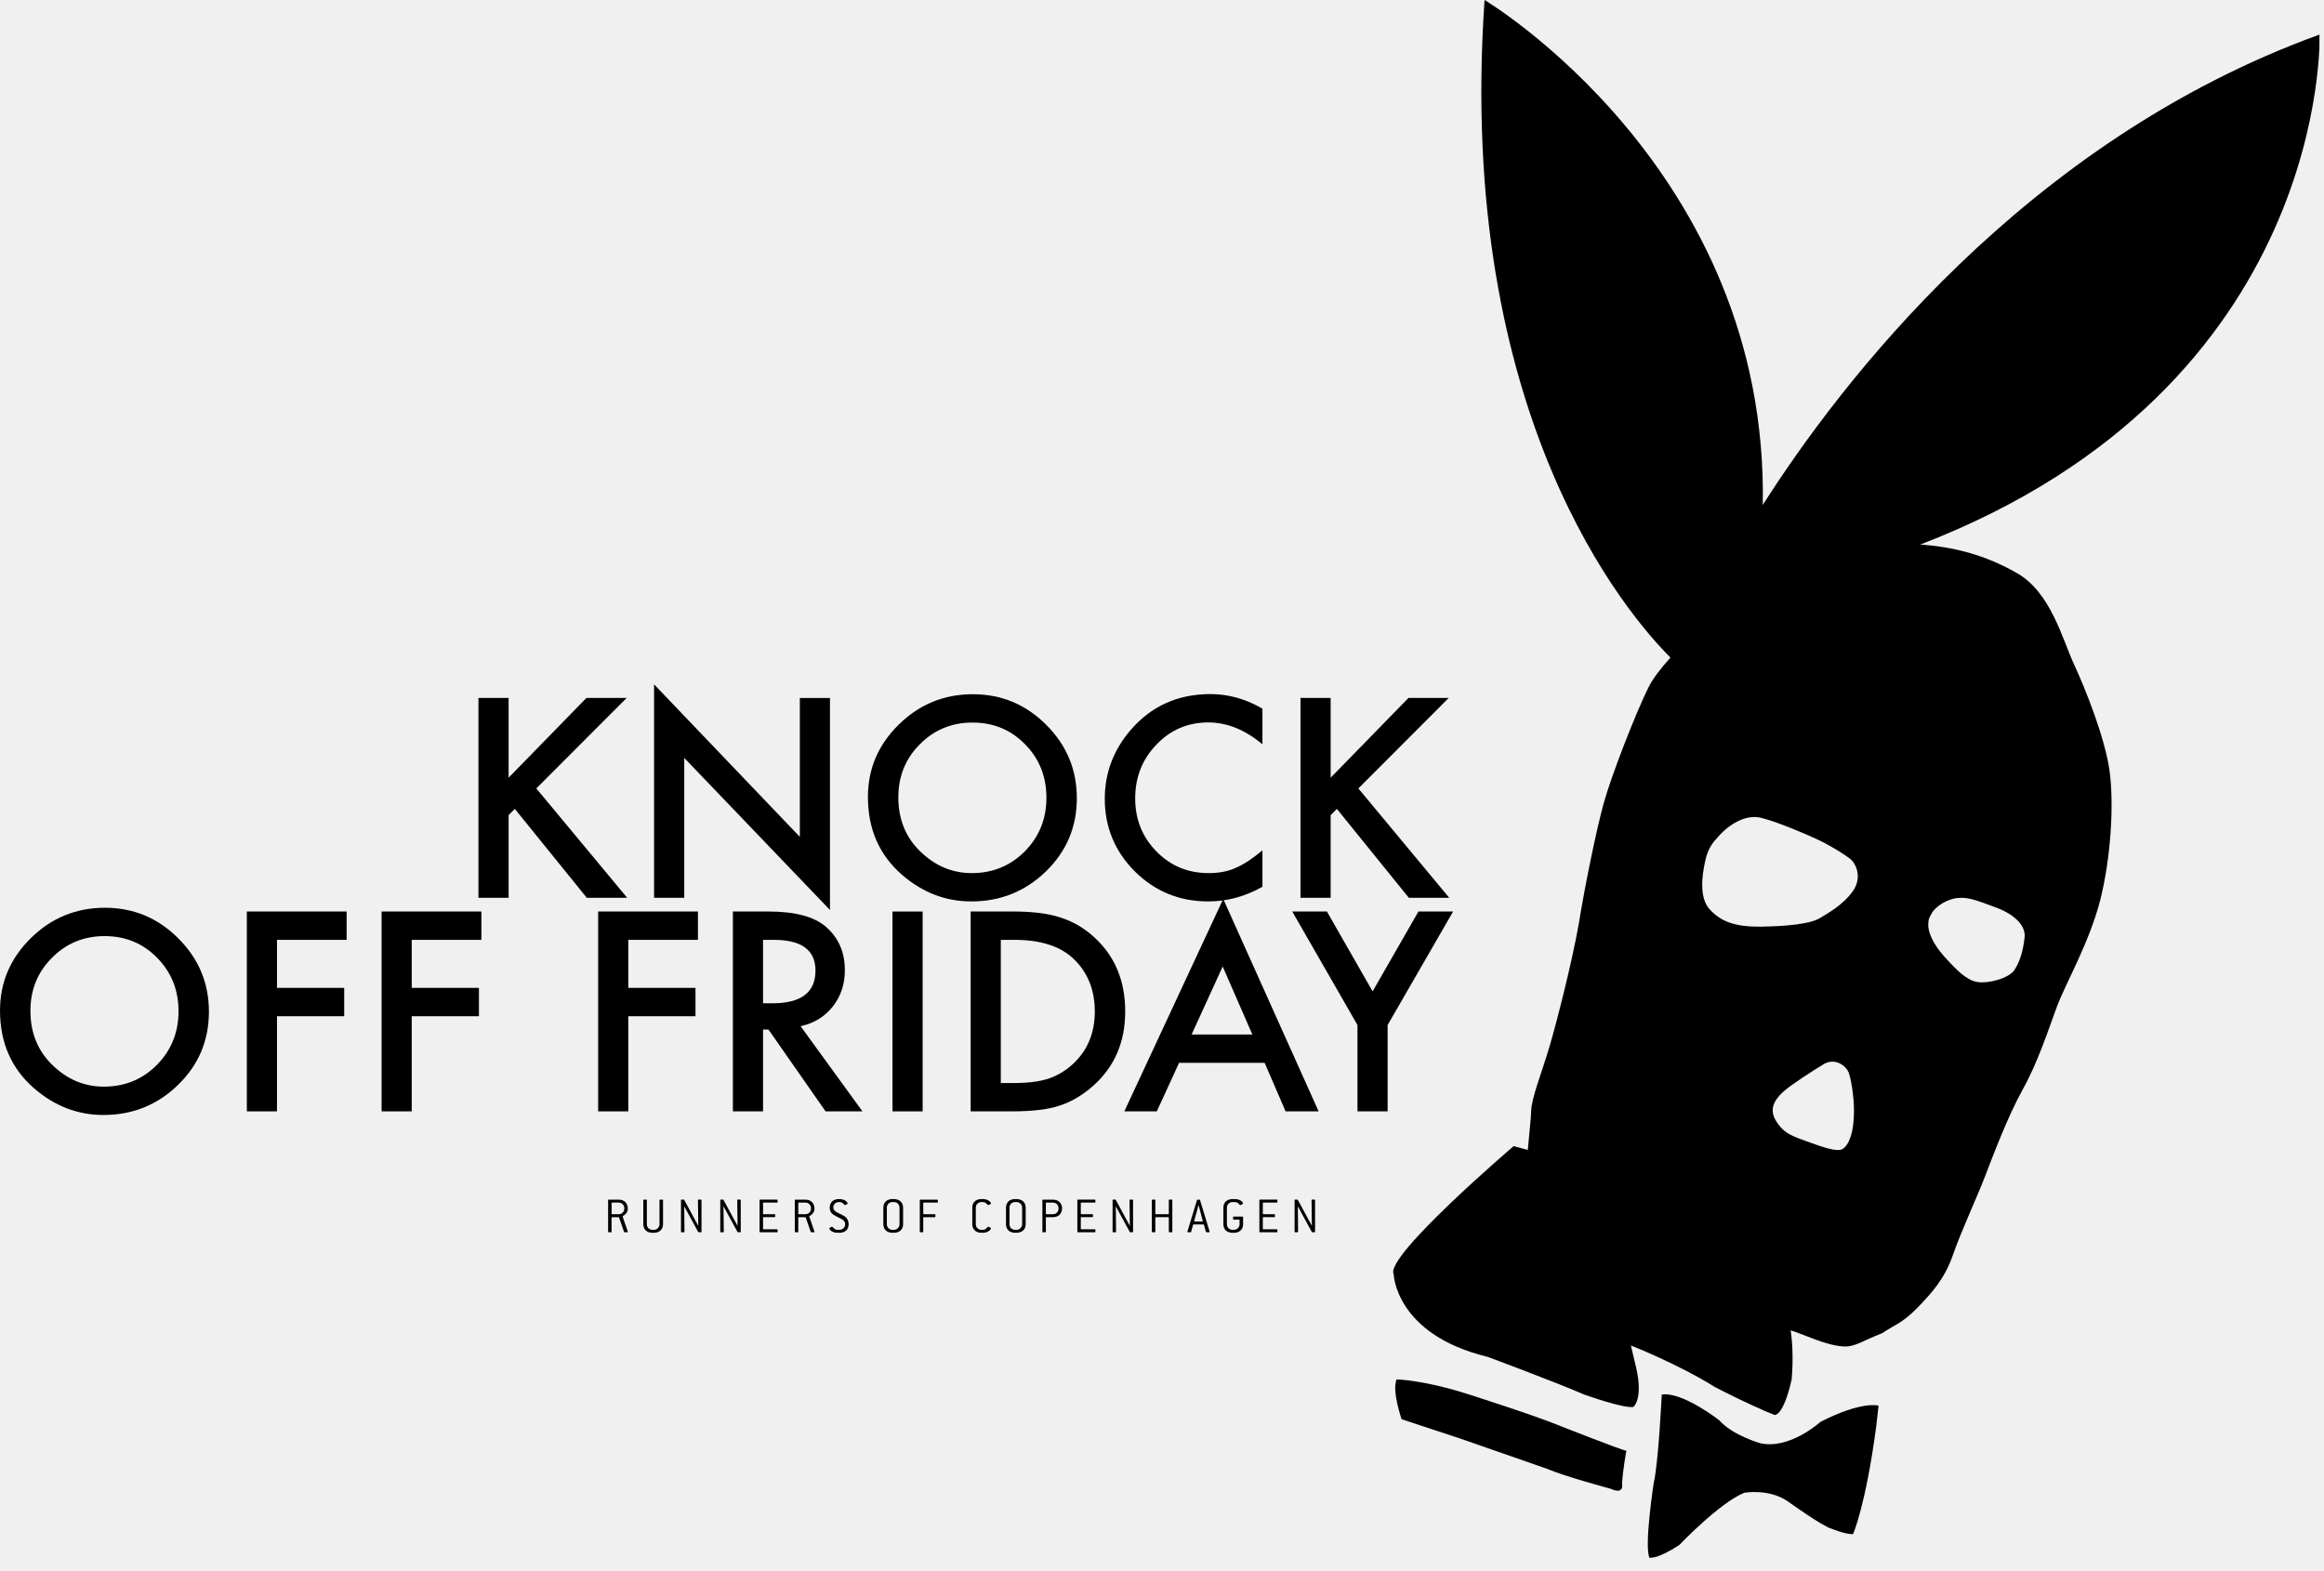
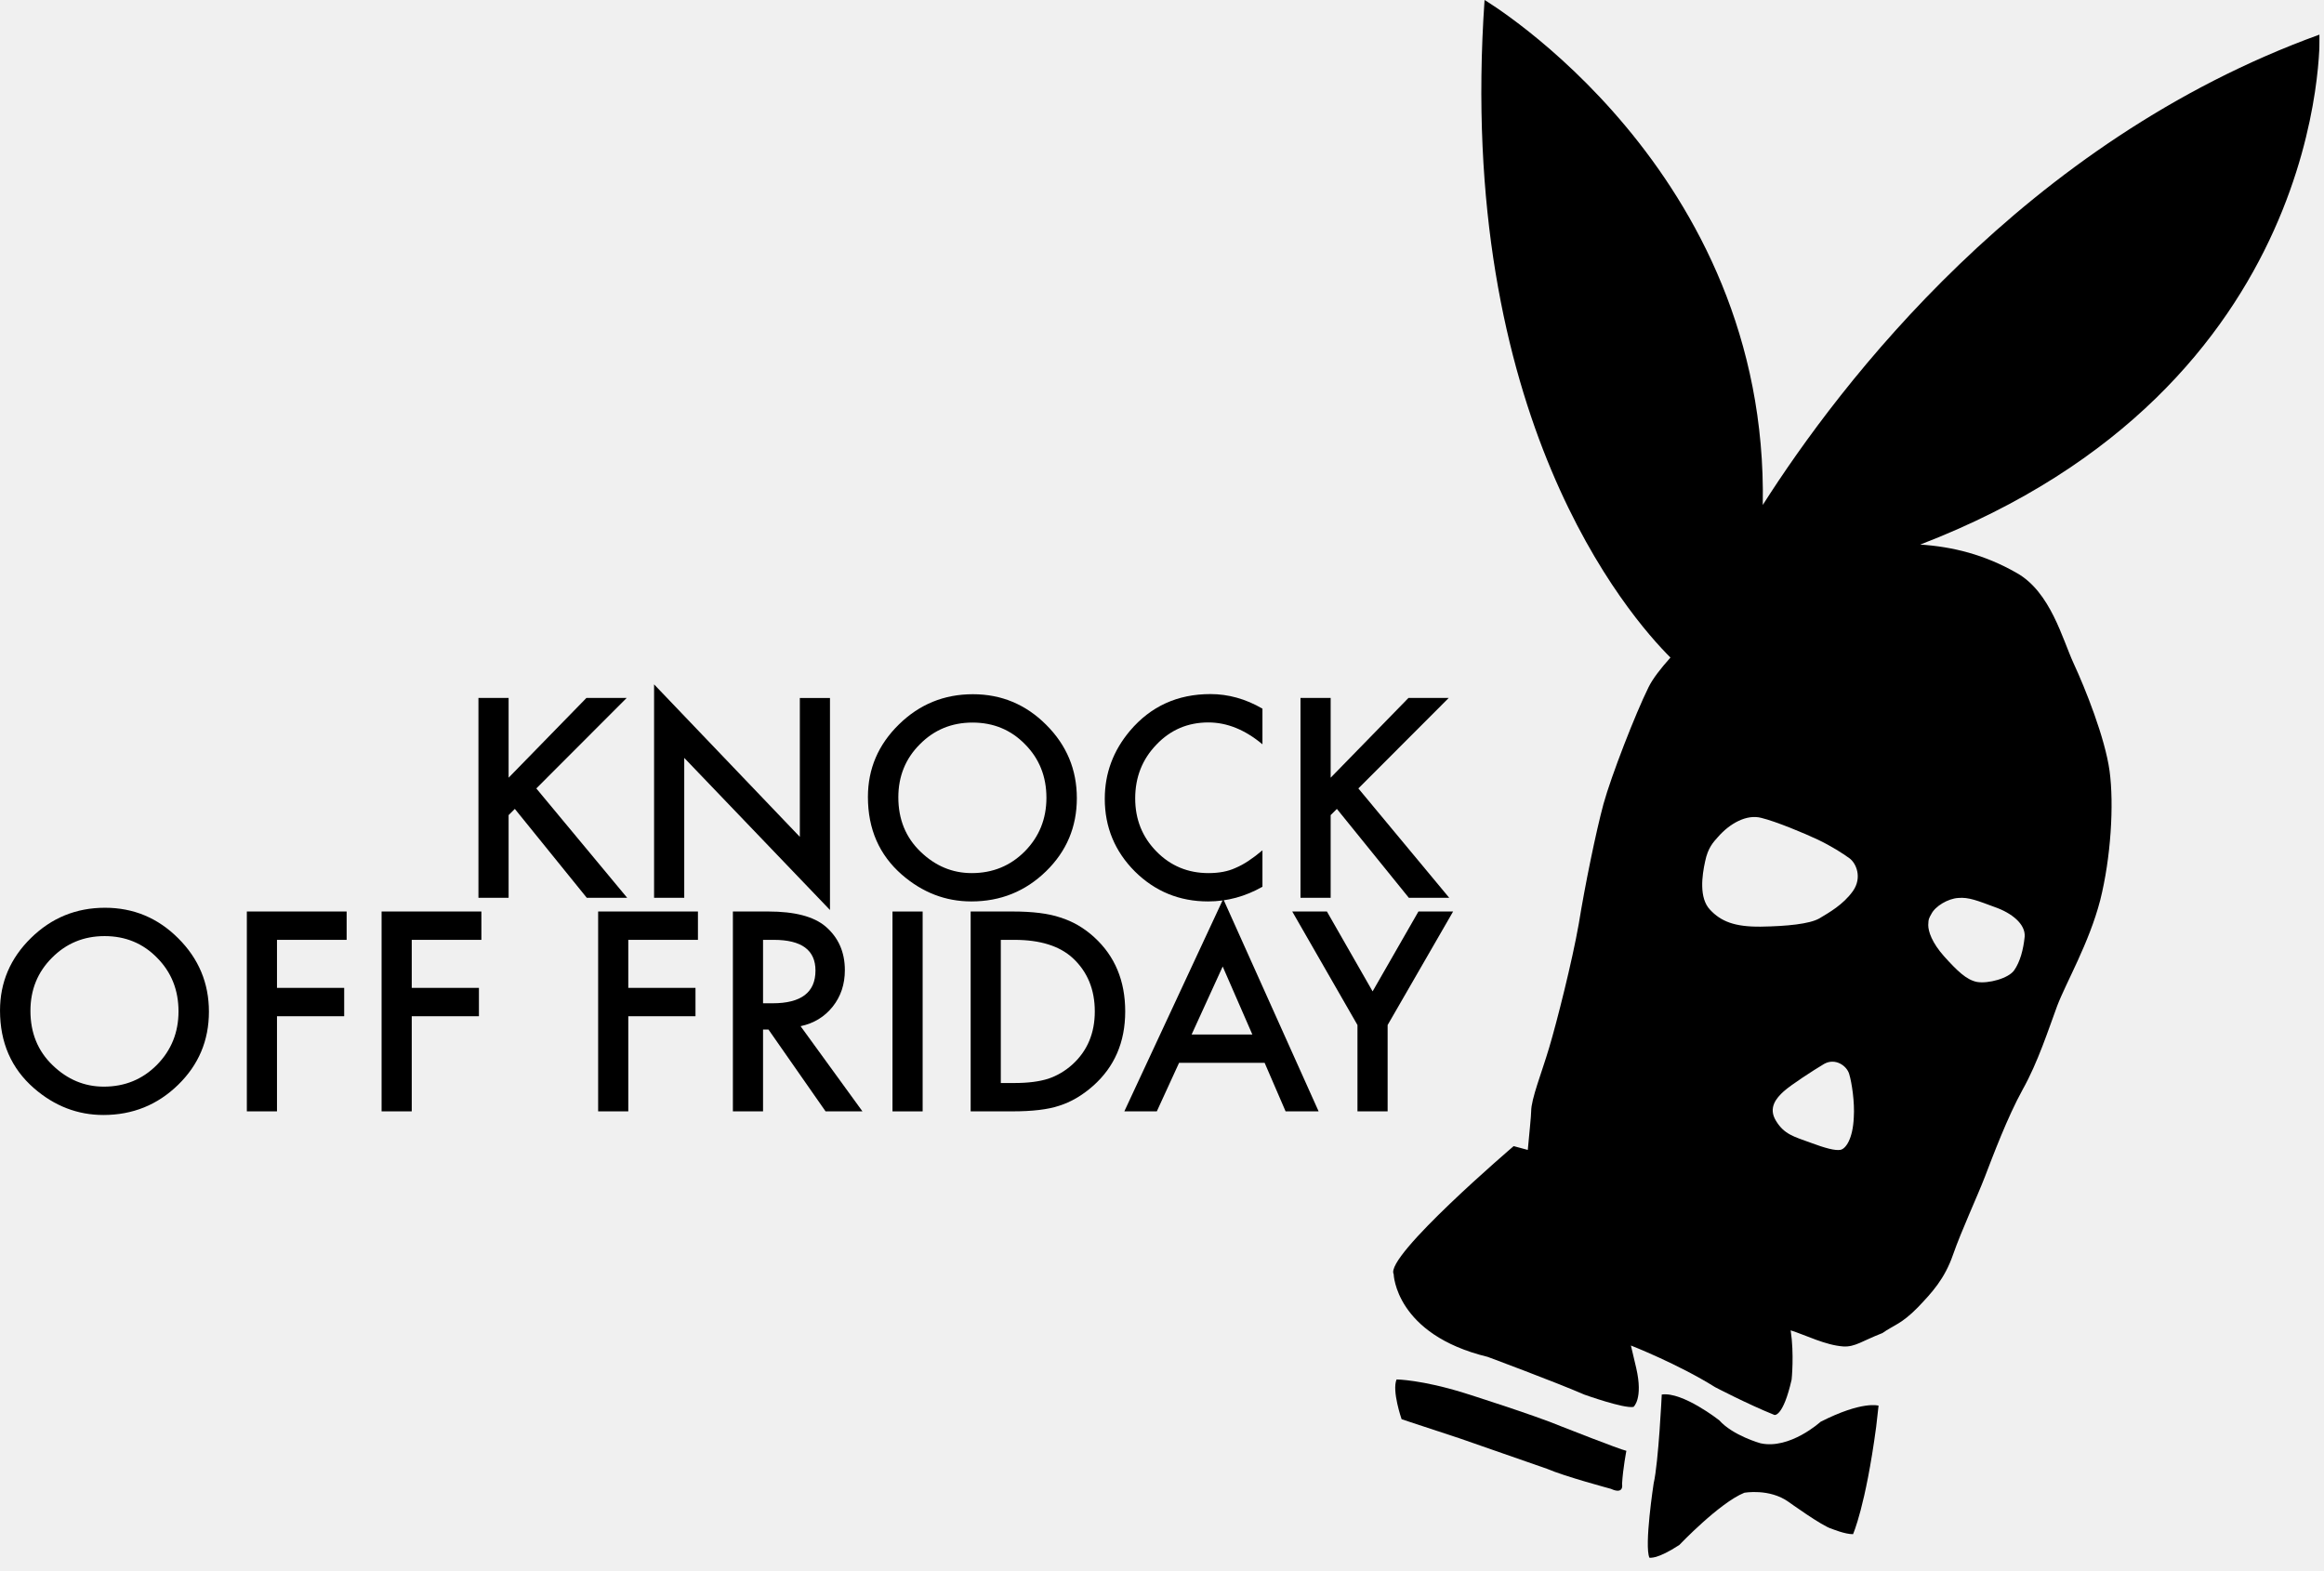
<svg xmlns="http://www.w3.org/2000/svg" xmlns:xlink="http://www.w3.org/1999/xlink" width="148px" height="100px" viewBox="0 0 148 100" version="1.1">
  <defs>
-     <polygon id="path-1" points="0 100.213 147.722 100.213 147.722 1 0 1" />
+     <polygon id="path-1" points="0 99.213 147.722 99.213 147.722 -0 0 -0" />
  </defs>
  <g id="Page-1" stroke="none" stroke-width="1" fill="none" fill-rule="evenodd">
    <g id="stickers-white" transform="translate(-17, -138)">
-       <g id="sticker_knockoff_black" transform="translate(17, 137)">
-         <polygon id="Fill-1" fill="#000000" points="32.39 50.527 37.344 45.449 39.908 45.449 34.154 51.211 39.941 58.176 37.369 58.176 32.786 52.514 32.39 52.909 32.39 58.176 30.469 58.176 30.469 45.449 32.39 45.449" />
-         <polygon id="Fill-2" fill="#000000" points="41.654 58.177 41.654 44.584 50.936 54.294 50.936 45.45 52.856 45.45 52.856 58.952 43.575 49.266 43.575 58.177" />
-         <path d="M57.209,51.776 C57.209,53.182 57.682,54.338 58.627,55.244 C59.567,56.15 60.651,56.603 61.883,56.603 C63.219,56.603 64.346,56.141 65.263,55.218 C66.181,54.285 66.64,53.149 66.64,51.809 C66.64,50.453 66.187,49.317 65.279,48.4 C64.378,47.477 63.263,47.016 61.933,47.016 C60.608,47.016 59.489,47.477 58.578,48.4 C57.665,49.311 57.209,50.437 57.209,51.776 Z M55.272,51.755 C55.272,49.964 55.929,48.425 57.242,47.139 C58.55,45.854 60.122,45.211 61.957,45.211 C63.771,45.211 65.326,45.859 66.623,47.156 C67.925,48.453 68.577,50.011 68.577,51.83 C68.577,53.66 67.923,55.213 66.615,56.487 C65.301,57.768 63.716,58.407 61.858,58.407 C60.215,58.407 58.74,57.838 57.432,56.701 C55.992,55.443 55.272,53.795 55.272,51.755 Z" id="Fill-3" fill="#000000" />
-         <path d="M80.397,46.13 L80.397,48.401 C79.287,47.472 78.138,47.008 76.951,47.008 C75.644,47.008 74.543,47.478 73.647,48.418 C72.745,49.352 72.293,50.495 72.293,51.846 C72.293,53.181 72.745,54.308 73.647,55.226 C74.546,56.143 75.653,56.603 76.96,56.603 C77.635,56.603 78.21,56.493 78.683,56.273 C78.947,56.163 79.219,56.014 79.502,55.828 C79.785,55.641 80.085,55.415 80.397,55.151 L80.397,57.472 C79.297,58.096 78.144,58.407 76.934,58.407 C75.117,58.407 73.564,57.773 72.278,56.504 C70.998,55.223 70.356,53.679 70.356,51.871 C70.356,50.25 70.892,48.805 71.965,47.535 C73.284,45.98 74.99,45.202 77.084,45.202 C78.227,45.202 79.332,45.511 80.397,46.13" id="Fill-5" fill="#000000" />
-         <polygon id="Fill-7" fill="#000000" points="84.741 50.527 89.695 45.449 92.259 45.449 86.505 51.211 92.292 58.176 89.72 58.176 85.137 52.514 84.741 52.909 84.741 58.176 82.82 58.176 82.82 45.449 84.741 45.449" />
-         <path d="M1.938,65.375 C1.938,66.781 2.41,67.937 3.356,68.843 C4.295,69.749 5.38,70.202 6.612,70.202 C7.947,70.202 9.074,69.741 9.991,68.818 C10.91,67.885 11.368,66.748 11.368,65.409 C11.368,64.052 10.915,62.916 10.007,61.999 C9.107,61.076 7.991,60.615 6.662,60.615 C5.336,60.615 4.218,61.076 3.306,61.999 C2.394,62.91 1.938,64.036 1.938,65.375 M0.001,65.354 C0.001,63.563 0.658,62.025 1.97,60.738 C3.278,59.453 4.85,58.81 6.686,58.81 C8.5,58.81 10.055,59.458 11.351,60.755 C12.654,62.052 13.305,63.61 13.305,65.429 C13.305,67.259 12.651,68.812 11.343,70.086 C10.03,71.367 8.444,72.007 6.586,72.007 C4.944,72.007 3.468,71.438 2.161,70.3 C0.72,69.042 0.001,67.394 0.001,65.354" id="Fill-9" fill="#000000" />
-         <polygon id="Fill-11" fill="#000000" points="22.075 60.854 17.639 60.854 17.639 63.912 21.919 63.912 21.919 65.718 17.639 65.718 17.639 71.776 15.72 71.776 15.72 59.048 22.075 59.048" />
-         <polygon id="Fill-13" fill="#000000" points="30.656 60.854 26.221 60.854 26.221 63.912 30.5 63.912 30.5 65.718 26.221 65.718 26.221 71.776 24.301 71.776 24.301 59.048 30.656 59.048" />
-         <polygon id="Fill-15" fill="#000000" points="44.447 60.854 40.011 60.854 40.011 63.912 44.291 63.912 44.291 65.718 40.011 65.718 40.011 71.776 38.092 71.776 38.092 59.048 44.447 59.048" />
-         <path d="M48.593,64.893 L49.204,64.893 C51.023,64.893 51.932,64.198 51.932,62.808 C51.932,61.505 51.047,60.854 49.278,60.854 L48.593,60.854 L48.593,64.893 Z M50.984,66.352 L54.924,71.776 L52.575,71.776 L48.94,66.567 L48.593,66.567 L48.593,71.776 L46.673,71.776 L46.673,59.048 L48.924,59.048 C50.606,59.048 51.82,59.365 52.568,59.997 C53.391,60.7 53.803,61.629 53.803,62.783 C53.803,63.684 53.545,64.459 53.029,65.107 C52.512,65.756 51.83,66.171 50.984,66.352 L50.984,66.352 Z" id="Fill-17" fill="#000000" />
+       <g id="sticker_knockoff_black" transform="translate(17, 138)">
+         <polygon id="Fill-1" fill="#000000" points="32.39 49.527 37.344 44.449 39.908 44.449 34.154 50.211 39.941 57.176 37.369 57.176 32.786 51.514 32.39 51.909 32.39 57.176 30.469 57.176 30.469 44.449 32.39 44.449" />
+         <polygon id="Fill-2" fill="#000000" points="41.654 57.177 41.654 43.584 50.936 53.294 50.936 44.45 52.856 44.45 52.856 57.952 43.575 48.266 43.575 57.177" />
+         <path d="M57.209,50.776 C57.209,52.182 57.682,53.338 58.627,54.244 C59.567,55.15 60.651,55.603 61.883,55.603 C63.219,55.603 64.346,55.141 65.263,54.218 C66.181,53.285 66.64,52.149 66.64,50.809 C66.64,49.453 66.187,48.317 65.279,47.4 C64.378,46.477 63.263,46.016 61.933,46.016 C60.608,46.016 59.489,46.477 58.578,47.4 C57.665,48.311 57.209,49.437 57.209,50.776 Z M55.272,50.755 C55.272,48.964 55.929,47.425 57.242,46.139 C58.55,44.854 60.122,44.211 61.957,44.211 C63.771,44.211 65.326,44.859 66.623,46.156 C67.925,47.453 68.577,49.011 68.577,50.83 C68.577,52.66 67.923,54.213 66.615,55.487 C65.301,56.768 63.716,57.407 61.858,57.407 C60.215,57.407 58.74,56.838 57.432,55.701 C55.992,54.443 55.272,52.795 55.272,50.755 Z" id="Fill-3" fill="#000000" />
+         <path d="M80.397,45.13 L80.397,47.401 C79.287,46.472 78.138,46.008 76.951,46.008 C75.644,46.008 74.543,46.478 73.647,47.418 C72.745,48.352 72.293,49.495 72.293,50.846 C72.293,52.181 72.745,53.308 73.647,54.226 C74.546,55.143 75.653,55.603 76.96,55.603 C77.635,55.603 78.21,55.493 78.683,55.273 C78.947,55.163 79.219,55.014 79.502,54.828 C79.785,54.641 80.085,54.415 80.397,54.151 L80.397,56.472 C79.297,57.096 78.144,57.407 76.934,57.407 C75.117,57.407 73.564,56.773 72.278,55.504 C70.998,54.223 70.356,52.679 70.356,50.871 C70.356,49.25 70.892,47.805 71.965,46.535 C73.284,44.98 74.99,44.202 77.084,44.202 C78.227,44.202 79.332,44.511 80.397,45.13" id="Fill-5" fill="#000000" />
+         <polygon id="Fill-7" fill="#000000" points="84.741 49.527 89.695 44.449 92.259 44.449 86.505 50.211 92.292 57.176 89.72 57.176 85.137 51.514 84.741 51.909 84.741 57.176 82.82 57.176 82.82 44.449 84.741 44.449" />
+         <path d="M1.938,64.375 C1.938,65.781 2.41,66.937 3.356,67.843 C4.295,68.749 5.38,69.202 6.612,69.202 C7.947,69.202 9.074,68.741 9.991,67.818 C10.91,66.885 11.368,65.748 11.368,64.409 C11.368,63.052 10.915,61.916 10.007,60.999 C9.107,60.076 7.991,59.615 6.662,59.615 C5.336,59.615 4.218,60.076 3.306,60.999 C2.394,61.91 1.938,63.036 1.938,64.375 M0.001,64.354 C0.001,62.563 0.658,61.025 1.97,59.738 C3.278,58.453 4.85,57.81 6.686,57.81 C8.5,57.81 10.055,58.458 11.351,59.755 C12.654,61.052 13.305,62.61 13.305,64.429 C13.305,66.259 12.651,67.812 11.343,69.086 C10.03,70.367 8.444,71.007 6.586,71.007 C4.944,71.007 3.468,70.438 2.161,69.3 C0.72,68.042 0.001,66.394 0.001,64.354" id="Fill-9" fill="#000000" />
+         <polygon id="Fill-11" fill="#000000" points="22.075 59.854 17.639 59.854 17.639 62.912 21.919 62.912 21.919 64.718 17.639 64.718 17.639 70.776 15.72 70.776 15.72 58.048 22.075 58.048" />
+         <polygon id="Fill-13" fill="#000000" points="30.656 59.854 26.221 59.854 26.221 62.912 30.5 62.912 30.5 64.718 26.221 64.718 26.221 70.776 24.301 70.776 24.301 58.048 30.656 58.048" />
+         <polygon id="Fill-15" fill="#000000" points="44.447 59.854 40.011 59.854 40.011 62.912 44.291 62.912 44.291 64.718 40.011 64.718 40.011 70.776 38.092 70.776 38.092 58.048 44.447 58.048" />
+         <path d="M48.593,63.893 L49.204,63.893 C51.023,63.893 51.932,63.198 51.932,61.808 C51.932,60.505 51.047,59.854 49.278,59.854 L48.593,59.854 L48.593,63.893 Z M50.984,65.352 L54.924,70.776 L52.575,70.776 L48.94,65.567 L48.593,65.567 L48.593,70.776 L46.673,70.776 L46.673,58.048 L48.924,58.048 C50.606,58.048 51.82,58.365 52.568,58.997 C53.391,59.7 53.803,60.629 53.803,61.783 C53.803,62.684 53.545,63.459 53.029,64.107 C52.512,64.756 51.83,65.171 50.984,65.352 L50.984,65.352 Z" id="Fill-17" fill="#000000" />
        <mask id="mask-2" fill="white">
          <use xlink:href="#path-1" />
        </mask>
        <g id="Clip-20" />
-         <polygon id="Fill-19" fill="#000000" mask="url(#mask-2)" points="56.837 71.777 58.757 71.777 58.757 59.049 56.837 59.049" />
-         <path d="M63.735,69.971 L64.601,69.971 C65.464,69.971 66.181,69.88 66.753,69.699 C67.324,69.507 67.84,69.202 68.302,68.784 C69.247,67.921 69.72,66.797 69.72,65.412 C69.72,64.017 69.254,62.885 68.319,62.016 C67.478,61.242 66.239,60.854 64.601,60.854 L63.735,60.854 L63.735,69.971 Z M61.815,71.776 L61.815,59.048 L64.486,59.048 C65.766,59.048 66.777,59.175 67.519,59.428 C68.316,59.675 69.039,60.096 69.687,60.689 C71.001,61.888 71.657,63.462 71.657,65.412 C71.657,67.369 70.973,68.951 69.604,70.16 C68.918,70.765 68.198,71.185 67.445,71.421 C66.742,71.658 65.744,71.776 64.453,71.776 L61.815,71.776 Z" id="Fill-21" fill="#000000" mask="url(#mask-2)" />
-         <path d="M79.753,66.88 L77.865,62.552 L75.887,66.88 L79.753,66.88 Z M80.536,68.685 L75.087,68.685 L73.67,71.776 L71.601,71.776 L77.899,58.25 L83.974,71.776 L81.871,71.776 L80.536,68.685 Z" id="Fill-22" fill="#000000" mask="url(#mask-2)" />
-         <polygon id="Fill-23" fill="#000000" mask="url(#mask-2)" points="86.448 66.278 82.294 59.048 84.502 59.048 87.412 64.135 90.331 59.048 92.539 59.048 88.369 66.278 88.369 71.776 86.448 71.776" />
-         <path d="M99.445,91.845 C97.744,91.129 93.26,89.714 93.26,89.714 C90.524,88.863 88.939,88.849 88.939,88.849 C88.628,89.567 89.259,91.382 89.259,91.382 L92.942,92.597 L98.518,94.539 C99.65,95.029 102.584,95.814 102.584,95.814 C103.451,96.211 103.298,95.508 103.298,95.508 C103.355,94.504 103.573,93.395 103.573,93.395 C103.115,93.292 99.445,91.845 99.445,91.845" id="Fill-24" fill="#000000" mask="url(#mask-2)" />
-         <path d="M115.941,91.545 C115.941,91.545 113.981,93.329 112.111,92.913 C112.111,92.913 110.359,92.427 109.486,91.449 C109.486,91.449 107.153,89.615 105.826,89.81 C105.826,89.81 105.621,94.132 105.311,95.466 C105.311,95.466 104.698,99.454 105.043,100.209 C105.043,100.209 105.54,100.315 106.947,99.388 C106.947,99.388 109.496,96.71 111.082,96.066 C111.082,96.066 112.683,95.771 113.909,96.651 C113.909,96.651 116.066,98.205 116.635,98.354 C116.635,98.354 117.505,98.713 118.007,98.703 C118.007,98.703 118.805,96.93 119.481,91.861 L119.633,90.518 C119.633,90.518 118.609,90.189 115.941,91.545" id="Fill-25" fill="#000000" mask="url(#mask-2)" />
-         <path d="M122.988,59.22 C123.238,58.705 124.065,58.224 124.704,58.186 C125.37,58.123 125.956,58.368 127.028,58.764 C128.106,59.137 128.997,59.844 128.938,60.654 C128.853,61.48 128.647,62.248 128.272,62.789 C127.918,63.307 126.614,63.657 125.906,63.535 C125.222,63.405 124.624,62.805 123.817,61.916 C123.024,61.025 122.797,60.317 122.797,59.907 C122.797,59.511 122.882,59.414 122.988,59.22 M117.997,57.752 C117.373,58.621 116.483,59.114 115.859,59.49 C115.234,59.844 113.787,59.988 112.129,60.013 C110.471,60.031 109.593,59.68 108.899,58.933 C108.189,58.186 108.391,56.756 108.586,55.867 C108.767,54.976 109.121,54.623 109.413,54.294 C110.159,53.442 111.231,52.838 112.168,53.087 C113.104,53.314 114.908,54.066 115.773,54.475 C116.642,54.892 117.351,55.348 117.782,55.66 C118.199,55.964 118.612,56.879 117.997,57.752 M118.056,72.154 C117.997,73.541 117.537,74.165 117.205,74.227 C116.871,74.287 116.251,74.127 115.259,73.756 C114.238,73.384 113.623,73.236 113.104,72.385 C112.586,71.553 113.121,70.929 113.596,70.5 C114.091,70.061 115.462,69.175 116.17,68.752 C116.871,68.36 117.613,68.863 117.764,69.403 C117.928,69.934 118.12,71.208 118.056,72.154 M147.719,3.201 C128.913,10.009 117.17,25.443 112.259,33.158 C112.647,11.782 94.542,1 94.542,1 C92.702,27.574 103.75,40.256 106.38,42.876 C105.759,43.569 105.241,44.236 104.98,44.774 C104.148,46.456 102.614,50.396 102.115,52.201 C101.634,53.981 100.934,57.398 100.543,59.823 C100.125,62.206 99.145,66.087 98.655,67.723 C98.176,69.335 97.509,70.98 97.509,71.782 C97.509,72.055 97.384,73.261 97.295,74.232 L96.395,73.99 C96.395,73.99 88.16,81.022 88.753,82.141 C88.753,82.141 88.857,85.985 94.736,87.41 C94.736,87.41 99.012,88.997 100.904,89.817 C100.904,89.817 103.409,90.715 104.026,90.598 C104.026,90.598 104.653,90.09 104.201,88.127 L103.862,86.688 C103.862,86.688 106.853,87.857 109.224,89.34 C109.224,89.34 111.294,90.424 113.004,91.111 C113.004,91.111 113.554,91.253 114.097,88.856 C114.097,88.856 114.267,87.243 114.036,85.722 C115.019,86.034 116.244,86.668 117.393,86.748 C118.14,86.789 118.596,86.393 119.879,85.895 C120.604,85.382 121.08,85.334 122.134,84.259 C123.024,83.326 123.839,82.458 124.378,80.896 C124.911,79.37 125.906,77.232 126.403,75.945 C126.905,74.641 127.834,72.154 128.808,70.39 C129.781,68.656 130.454,66.555 131.006,65.066 C131.584,63.548 133.037,61.067 133.747,58.334 C134.43,55.617 134.634,52.235 134.345,50.1 C134.058,47.992 132.786,44.82 132.064,43.267 C131.342,41.707 130.592,38.703 128.43,37.488 C126.384,36.316 124.337,35.814 122.287,35.68 C148.44,25.619 147.719,3.201 147.719,3.201" id="Fill-26" fill="#000000" mask="url(#mask-2)" />
-         <path d="M39.758,77.936 C39.758,77.741 39.601,77.586 39.402,77.586 L38.983,77.586 C38.957,77.586 38.948,77.598 38.948,77.618 L38.948,78.292 C38.948,78.316 38.957,78.326 38.983,78.326 L39.402,78.326 C39.604,78.326 39.758,78.172 39.758,77.969 L39.758,77.936 Z M39.984,79.45 C39.984,79.465 39.969,79.476 39.949,79.476 L39.772,79.476 C39.753,79.47 39.743,79.463 39.742,79.453 L39.423,78.535 C39.42,78.53 39.415,78.521 39.4,78.515 L38.983,78.515 C38.957,78.515 38.948,78.523 38.948,78.549 L38.948,79.443 C38.948,79.465 38.939,79.476 38.916,79.476 L38.762,79.476 C38.737,79.476 38.727,79.465 38.727,79.443 L38.727,77.43 C38.727,77.408 38.737,77.398 38.762,77.398 L39.402,77.398 C39.753,77.398 39.979,77.622 39.979,77.969 L39.979,78.005 C39.979,78.122 39.91,78.259 39.78,78.37 C39.708,78.429 39.647,78.435 39.647,78.468 C39.647,78.469 39.652,78.476 39.652,78.478 L39.979,79.433 C39.984,79.441 39.984,79.443 39.984,79.45 L39.984,79.45 Z" id="Fill-27" fill="#000000" mask="url(#mask-2)" />
-         <path d="M41.645,79.509 L41.543,79.509 C41.194,79.509 40.968,79.289 40.968,78.968 L40.968,77.43 C40.968,77.408 40.978,77.398 41,77.398 L41.16,77.398 C41.184,77.398 41.194,77.408 41.194,77.43 L41.194,78.968 C41.194,79.167 41.349,79.32 41.543,79.32 L41.645,79.32 C41.837,79.32 41.999,79.161 41.999,78.968 L41.999,77.43 C41.999,77.408 42.008,77.398 42.033,77.398 L42.191,77.398 C42.212,77.398 42.224,77.408 42.224,77.43 L42.224,78.968 C42.224,79.289 41.995,79.509 41.645,79.509" id="Fill-28" fill="#000000" mask="url(#mask-2)" />
-         <path d="M44.641,79.475 L44.494,79.475 L44.464,79.46 L43.579,77.831 L43.574,77.831 L43.589,79.442 C43.589,79.464 43.579,79.475 43.556,79.475 L43.402,79.475 C43.377,79.475 43.368,79.464 43.368,79.442 L43.368,77.43 C43.368,77.407 43.377,77.397 43.402,77.397 L43.542,77.397 L43.574,77.415 L44.46,79.053 L44.469,79.053 L44.448,77.43 C44.448,77.407 44.458,77.397 44.483,77.397 L44.641,77.397 C44.663,77.397 44.674,77.407 44.674,77.43 L44.674,79.442 C44.674,79.464 44.663,79.475 44.641,79.475" id="Fill-29" fill="#000000" mask="url(#mask-2)" />
-         <path d="M47.142,79.475 L46.997,79.475 L46.968,79.46 L46.08,77.831 L46.074,77.831 L46.092,79.442 C46.092,79.464 46.08,79.475 46.058,79.475 L45.903,79.475 C45.88,79.475 45.87,79.464 45.87,79.442 L45.87,77.43 C45.87,77.407 45.88,77.397 45.903,77.397 L46.044,77.397 L46.074,77.415 L46.963,79.053 L46.971,79.053 L46.951,77.43 C46.951,77.407 46.958,77.397 46.983,77.397 L47.142,77.397 C47.165,77.397 47.173,77.407 47.173,77.43 L47.173,79.442 C47.173,79.464 47.165,79.475 47.142,79.475" id="Fill-30" fill="#000000" mask="url(#mask-2)" />
-         <path d="M49.488,79.475 L48.404,79.475 C48.381,79.475 48.372,79.464 48.372,79.442 L48.372,77.43 C48.372,77.407 48.381,77.397 48.404,77.397 L49.488,77.397 C49.512,77.397 49.52,77.407 49.52,77.43 L49.52,77.553 C49.52,77.576 49.512,77.585 49.488,77.585 L48.626,77.585 C48.601,77.585 48.593,77.597 48.593,77.617 L48.593,78.292 C48.593,78.316 48.601,78.326 48.626,78.326 L49.333,78.326 C49.357,78.326 49.365,78.335 49.365,78.358 L49.365,78.481 C49.365,78.505 49.357,78.514 49.333,78.514 L48.626,78.514 C48.601,78.514 48.593,78.523 48.593,78.548 L48.593,79.254 C48.593,79.275 48.601,79.287 48.626,79.287 L49.488,79.287 C49.512,79.287 49.52,79.301 49.52,79.319 L49.52,79.442 C49.52,79.464 49.512,79.475 49.488,79.475" id="Fill-31" fill="#000000" mask="url(#mask-2)" />
-         <path d="M51.648,77.936 C51.648,77.741 51.489,77.586 51.291,77.586 L50.87,77.586 C50.847,77.586 50.837,77.598 50.837,77.618 L50.837,78.292 C50.837,78.316 50.847,78.326 50.87,78.326 L51.291,78.326 C51.492,78.326 51.648,78.172 51.648,77.969 L51.648,77.936 Z M51.873,79.45 C51.873,79.465 51.858,79.476 51.839,79.476 L51.66,79.476 C51.642,79.47 51.633,79.463 51.63,79.453 L51.312,78.535 C51.309,78.53 51.303,78.521 51.285,78.515 L50.87,78.515 C50.847,78.515 50.837,78.523 50.837,78.549 L50.837,79.443 C50.837,79.465 50.828,79.476 50.803,79.476 L50.648,79.476 C50.627,79.476 50.615,79.465 50.615,79.443 L50.615,77.43 C50.615,77.408 50.627,77.398 50.648,77.398 L51.291,77.398 C51.642,77.398 51.868,77.622 51.868,77.969 L51.868,78.005 C51.868,78.122 51.797,78.259 51.669,78.37 C51.596,78.429 51.533,78.435 51.533,78.468 C51.533,78.469 51.538,78.476 51.538,78.478 L51.868,79.433 C51.873,79.441 51.873,79.443 51.873,79.45 L51.873,79.45 Z" id="Fill-32" fill="#000000" mask="url(#mask-2)" />
-         <path d="M53.066,77.893 C53.066,78.041 53.167,78.15 53.379,78.249 C53.544,78.33 53.697,78.392 53.816,78.481 C53.968,78.6 54.044,78.763 54.044,78.967 C54.044,79.289 53.822,79.508 53.468,79.508 L53.327,79.508 C53.011,79.508 52.815,79.323 52.815,79.222 C52.815,79.206 52.821,79.201 52.834,79.196 L52.972,79.121 C52.977,79.119 52.984,79.119 52.989,79.119 C53.004,79.119 53.005,79.123 53.017,79.137 C53.109,79.229 53.175,79.319 53.327,79.319 L53.468,79.319 C53.666,79.319 53.825,79.167 53.825,78.967 C53.825,78.745 53.657,78.659 53.377,78.523 C53.035,78.358 52.84,78.24 52.84,77.903 C52.84,77.581 53.066,77.362 53.416,77.362 L53.468,77.362 C53.779,77.362 53.983,77.546 53.983,77.652 C53.983,77.663 53.974,77.666 53.962,77.674 L53.822,77.744 C53.816,77.748 53.809,77.748 53.806,77.748 C53.795,77.748 53.789,77.744 53.781,77.735 C53.688,77.64 53.621,77.553 53.468,77.553 L53.416,77.553 C53.221,77.553 53.066,77.702 53.066,77.893" id="Fill-33" fill="#000000" mask="url(#mask-2)" />
-         <path d="M57.284,77.903 C57.284,77.71 57.131,77.553 56.93,77.553 L56.83,77.553 C56.631,77.553 56.478,77.707 56.478,77.903 L56.478,78.967 C56.478,79.167 56.635,79.32 56.83,79.32 L56.93,79.32 C57.123,79.32 57.284,79.161 57.284,78.967 L57.284,77.903 Z M56.93,79.508 L56.83,79.508 C56.478,79.508 56.255,79.289 56.255,78.967 L56.255,77.903 C56.255,77.581 56.478,77.362 56.83,77.362 L56.93,77.362 C57.283,77.362 57.512,77.584 57.512,77.903 L57.512,78.967 C57.512,79.289 57.283,79.508 56.93,79.508 L56.93,79.508 Z" id="Fill-34" fill="#000000" mask="url(#mask-2)" />
-         <path d="M59.691,77.586 L58.83,77.586 C58.804,77.586 58.795,77.598 58.795,77.618 L58.795,78.293 C58.795,78.316 58.804,78.326 58.83,78.326 L59.538,78.326 C59.56,78.326 59.569,78.336 59.569,78.359 L59.569,78.482 C59.569,78.505 59.56,78.515 59.538,78.515 L58.83,78.515 C58.804,78.515 58.795,78.523 58.795,78.549 L58.795,79.443 C58.795,79.465 58.788,79.476 58.764,79.476 L58.608,79.476 C58.587,79.476 58.575,79.465 58.575,79.443 L58.575,77.43 C58.575,77.408 58.587,77.398 58.608,77.398 L59.691,77.398 C59.715,77.398 59.724,77.408 59.724,77.43 L59.724,77.553 C59.724,77.576 59.715,77.586 59.691,77.586" id="Fill-35" fill="#000000" mask="url(#mask-2)" />
-         <path d="M63.106,79.218 C63.106,79.323 62.906,79.509 62.594,79.509 L62.492,79.509 C62.142,79.509 61.919,79.289 61.919,78.968 L61.919,77.903 C61.919,77.581 62.142,77.362 62.492,77.362 L62.594,77.362 C62.9,77.362 63.111,77.539 63.111,77.648 C63.111,77.658 63.1,77.667 63.087,77.675 L62.947,77.744 C62.941,77.748 62.934,77.748 62.929,77.748 C62.922,77.748 62.919,77.744 62.91,77.736 C62.809,77.64 62.736,77.553 62.594,77.553 L62.492,77.553 C62.294,77.553 62.142,77.707 62.142,77.903 L62.142,78.968 C62.142,79.167 62.297,79.32 62.492,79.32 L62.594,79.32 C62.67,79.32 62.757,79.287 62.809,79.237 C62.883,79.168 62.913,79.119 62.929,79.119 C62.934,79.119 62.941,79.119 62.947,79.121 L63.087,79.191 C63.102,79.198 63.106,79.204 63.106,79.218" id="Fill-36" fill="#000000" mask="url(#mask-2)" />
-         <path d="M65.093,77.903 C65.093,77.71 64.94,77.553 64.739,77.553 L64.637,77.553 C64.439,77.553 64.288,77.707 64.288,77.903 L64.288,78.967 C64.288,79.167 64.443,79.32 64.637,79.32 L64.739,79.32 C64.933,79.32 65.093,79.161 65.093,78.967 L65.093,77.903 Z M64.739,79.508 L64.637,79.508 C64.288,79.508 64.065,79.289 64.065,78.967 L64.065,77.903 C64.065,77.581 64.288,77.362 64.637,77.362 L64.739,77.362 C65.089,77.362 65.32,77.584 65.32,77.903 L65.32,78.967 C65.32,79.289 65.089,79.508 64.739,79.508 L64.739,79.508 Z" id="Fill-37" fill="#000000" mask="url(#mask-2)" />
-         <path d="M67.414,77.936 C67.414,77.741 67.256,77.586 67.057,77.586 L66.639,77.586 C66.614,77.586 66.604,77.598 66.604,77.618 L66.604,78.292 C66.604,78.316 66.614,78.326 66.639,78.326 L67.057,78.326 C67.259,78.326 67.414,78.172 67.414,77.969 L67.414,77.936 Z M67.635,77.954 C67.635,78.287 67.404,78.515 67.057,78.515 L66.639,78.515 C66.614,78.515 66.604,78.523 66.604,78.549 L66.604,79.443 C66.604,79.465 66.596,79.476 66.572,79.476 L66.417,79.476 C66.393,79.476 66.383,79.465 66.383,79.443 L66.383,77.43 C66.383,77.408 66.393,77.398 66.417,77.398 L67.057,77.398 C67.408,77.398 67.635,77.629 67.635,77.954 L67.635,77.954 Z" id="Fill-38" fill="#000000" mask="url(#mask-2)" />
-         <path d="M69.724,79.475 L68.641,79.475 C68.619,79.475 68.609,79.464 68.609,79.442 L68.609,77.43 C68.609,77.407 68.619,77.397 68.641,77.397 L69.724,77.397 C69.748,77.397 69.758,77.407 69.758,77.43 L69.758,77.553 C69.758,77.576 69.748,77.585 69.724,77.585 L68.863,77.585 C68.84,77.585 68.829,77.597 68.829,77.617 L68.829,78.292 C68.829,78.316 68.84,78.326 68.863,78.326 L69.57,78.326 C69.594,78.326 69.603,78.335 69.603,78.358 L69.603,78.481 C69.603,78.505 69.594,78.514 69.57,78.514 L68.863,78.514 C68.84,78.514 68.829,78.523 68.829,78.548 L68.829,79.254 C68.829,79.275 68.84,79.287 68.863,79.287 L69.724,79.287 C69.748,79.287 69.758,79.301 69.758,79.319 L69.758,79.442 C69.758,79.464 69.748,79.475 69.724,79.475" id="Fill-39" fill="#000000" mask="url(#mask-2)" />
-         <path d="M72.125,79.475 L71.979,79.475 L71.949,79.46 L71.063,77.831 L71.057,77.831 L71.075,79.442 C71.075,79.464 71.063,79.475 71.04,79.475 L70.885,79.475 C70.861,79.475 70.852,79.464 70.852,79.442 L70.852,77.43 C70.852,77.407 70.861,77.397 70.885,77.397 L71.026,77.397 L71.057,77.415 L71.943,79.053 L71.952,79.053 L71.934,77.43 C71.934,77.407 71.942,77.397 71.965,77.397 L72.125,77.397 C72.148,77.397 72.157,77.407 72.157,77.43 L72.157,79.442 C72.157,79.464 72.148,79.475 72.125,79.475" id="Fill-40" fill="#000000" mask="url(#mask-2)" />
-         <path d="M74.625,79.475 L74.467,79.475 C74.444,79.475 74.435,79.464 74.435,79.442 L74.435,78.548 C74.435,78.523 74.425,78.514 74.402,78.514 L73.608,78.514 C73.585,78.514 73.576,78.523 73.576,78.548 L73.576,79.442 C73.576,79.464 73.563,79.475 73.542,79.475 L73.387,79.475 C73.364,79.475 73.354,79.464 73.354,79.442 L73.354,77.43 C73.354,77.407 73.364,77.397 73.387,77.397 L73.542,77.397 C73.563,77.397 73.576,77.407 73.576,77.43 L73.576,78.292 C73.576,78.316 73.585,78.326 73.608,78.326 L74.402,78.326 C74.425,78.326 74.435,78.316 74.435,78.292 L74.435,77.43 C74.435,77.407 74.444,77.397 74.467,77.397 L74.625,77.397 C74.648,77.397 74.658,77.407 74.658,77.43 L74.658,79.442 C74.658,79.464 74.648,79.475 74.625,79.475" id="Fill-41" fill="#000000" mask="url(#mask-2)" />
-         <path d="M76.372,77.898 C76.369,77.882 76.355,77.839 76.335,77.769 L76.321,77.769 C76.31,77.82 76.295,77.863 76.286,77.898 L76.053,78.745 C76.053,78.751 76.048,78.755 76.048,78.758 C76.048,78.78 76.061,78.787 76.082,78.787 L76.56,78.787 C76.583,78.787 76.597,78.78 76.597,78.758 C76.597,78.755 76.593,78.749 76.593,78.745 L76.372,77.898 Z M77.034,79.446 C77.034,79.464 77.023,79.475 76.999,79.475 L76.831,79.475 C76.812,79.475 76.802,79.469 76.798,79.452 L76.67,78.996 C76.666,78.979 76.655,78.977 76.637,78.977 L76.016,78.977 C75.994,78.977 75.985,78.979 75.982,78.996 L75.852,79.452 C75.851,79.469 75.834,79.475 75.82,79.475 L75.651,79.475 C75.629,79.475 75.614,79.464 75.614,79.446 C75.614,79.442 75.618,79.44 75.618,79.433 L76.229,77.421 C76.236,77.404 76.242,77.398 76.263,77.398 L76.389,77.398 C76.406,77.398 76.414,77.404 76.421,77.421 L77.033,79.433 C77.033,79.44 77.034,79.442 77.034,79.446 L77.034,79.446 Z" id="Fill-42" fill="#000000" mask="url(#mask-2)" />
-         <path d="M78.587,79.509 L78.484,79.509 C78.133,79.509 77.909,79.289 77.909,78.968 L77.909,77.904 C77.909,77.581 78.133,77.363 78.484,77.363 L78.649,77.363 C78.956,77.363 79.161,77.54 79.161,77.648 C79.161,77.659 79.151,77.667 79.139,77.675 L79,77.745 C78.993,77.749 78.984,77.749 78.984,77.749 C78.973,77.749 78.968,77.745 78.959,77.736 C78.868,77.64 78.799,77.553 78.649,77.553 L78.484,77.553 C78.287,77.553 78.133,77.707 78.133,77.904 L78.133,78.968 C78.133,79.167 78.288,79.32 78.484,79.32 L78.587,79.32 C78.778,79.32 78.94,79.161 78.94,78.968 L78.94,78.704 C78.94,78.682 78.926,78.67 78.906,78.67 L78.561,78.67 C78.536,78.67 78.527,78.659 78.527,78.637 L78.527,78.512 C78.527,78.487 78.536,78.478 78.561,78.478 L79.133,78.478 C79.151,78.478 79.164,78.487 79.164,78.512 L79.164,78.968 C79.164,79.289 78.939,79.509 78.587,79.509" id="Fill-43" fill="#000000" mask="url(#mask-2)" />
-         <path d="M81.316,79.475 L80.233,79.475 C80.21,79.475 80.201,79.464 80.201,79.442 L80.201,77.43 C80.201,77.407 80.21,77.397 80.233,77.397 L81.316,77.397 C81.338,77.397 81.35,77.407 81.35,77.43 L81.35,77.553 C81.35,77.576 81.338,77.585 81.316,77.585 L80.454,77.585 C80.43,77.585 80.421,77.597 80.421,77.617 L80.421,78.292 C80.421,78.316 80.43,78.326 80.454,78.326 L81.162,78.326 C81.186,78.326 81.195,78.335 81.195,78.358 L81.195,78.481 C81.195,78.505 81.186,78.514 81.162,78.514 L80.454,78.514 C80.43,78.514 80.421,78.523 80.421,78.548 L80.421,79.254 C80.421,79.275 80.43,79.287 80.454,79.287 L81.316,79.287 C81.338,79.287 81.35,79.301 81.35,79.319 L81.35,79.442 C81.35,79.464 81.338,79.475 81.316,79.475" id="Fill-44" fill="#000000" mask="url(#mask-2)" />
-         <path d="M83.715,79.475 L83.571,79.475 L83.542,79.46 L82.655,77.831 L82.65,77.831 L82.666,79.442 C82.666,79.464 82.655,79.475 82.632,79.475 L82.477,79.475 C82.455,79.475 82.444,79.464 82.444,79.442 L82.444,77.43 C82.444,77.407 82.455,77.397 82.477,77.397 L82.62,77.397 L82.65,77.415 L83.538,79.053 L83.545,79.053 L83.525,77.43 C83.525,77.407 83.534,77.397 83.558,77.397 L83.715,77.397 C83.739,77.397 83.748,77.407 83.748,77.43 L83.748,79.442 C83.748,79.464 83.739,79.475 83.715,79.475" id="Fill-45" fill="#000000" mask="url(#mask-2)" />
+         <polygon id="Fill-19" fill="#000000" mask="url(#mask-2)" points="56.837 70.777 58.757 70.777 58.757 58.049 56.837 58.049" />
+         <path d="M63.735,68.971 L64.601,68.971 C65.464,68.971 66.181,68.88 66.753,68.699 C67.324,68.507 67.84,68.202 68.302,67.784 C69.247,66.921 69.72,65.797 69.72,64.412 C69.72,63.017 69.254,61.885 68.319,61.016 C67.478,60.242 66.239,59.854 64.601,59.854 L63.735,59.854 L63.735,68.971 Z M61.815,70.776 L61.815,58.048 L64.486,58.048 C65.766,58.048 66.777,58.175 67.519,58.428 C68.316,58.675 69.039,59.096 69.687,59.689 C71.001,60.888 71.657,62.462 71.657,64.412 C71.657,66.369 70.973,67.951 69.604,69.16 C68.918,69.765 68.198,70.185 67.445,70.421 C66.742,70.658 65.744,70.776 64.453,70.776 L61.815,70.776 Z" id="Fill-21" fill="#000000" mask="url(#mask-2)" />
+         <path d="M79.753,65.88 L77.865,61.552 L75.887,65.88 L79.753,65.88 Z M80.536,67.685 L75.087,67.685 L73.67,70.776 L71.601,70.776 L77.899,57.25 L83.974,70.776 L81.871,70.776 L80.536,67.685 Z" id="Fill-22" fill="#000000" mask="url(#mask-2)" />
+         <polygon id="Fill-23" fill="#000000" mask="url(#mask-2)" points="86.448 65.278 82.294 58.048 84.502 58.048 87.412 63.135 90.331 58.048 92.539 58.048 88.369 65.278 88.369 70.776 86.448 70.776" />
+         <path d="M99.445,90.845 C97.744,90.129 93.26,88.714 93.26,88.714 C90.524,87.863 88.939,87.849 88.939,87.849 C88.628,88.567 89.259,90.382 89.259,90.382 L92.942,91.597 L98.518,93.539 C99.65,94.029 102.584,94.814 102.584,94.814 C103.451,95.211 103.298,94.508 103.298,94.508 C103.355,93.504 103.573,92.395 103.573,92.395 C103.115,92.292 99.445,90.845 99.445,90.845" id="Fill-24" fill="#000000" mask="url(#mask-2)" />
+         <path d="M115.941,90.545 C115.941,90.545 113.981,92.329 112.111,91.913 C112.111,91.913 110.359,91.427 109.486,90.449 C109.486,90.449 107.153,88.615 105.826,88.81 C105.826,88.81 105.621,93.132 105.311,94.466 C105.311,94.466 104.698,98.454 105.043,99.209 C105.043,99.209 105.54,99.315 106.947,98.388 C106.947,98.388 109.496,95.71 111.082,95.066 C111.082,95.066 112.683,94.771 113.909,95.651 C113.909,95.651 116.066,97.205 116.635,97.354 C116.635,97.354 117.505,97.713 118.007,97.703 C118.007,97.703 118.805,95.93 119.481,90.861 L119.633,89.518 C119.633,89.518 118.609,89.189 115.941,90.545" id="Fill-25" fill="#000000" mask="url(#mask-2)" />
+         <path d="M122.988,58.22 C123.238,57.705 124.065,57.224 124.704,57.186 C125.37,57.123 125.956,57.368 127.028,57.764 C128.106,58.137 128.997,58.844 128.938,59.654 C128.853,60.48 128.647,61.248 128.272,61.789 C127.918,62.307 126.614,62.657 125.906,62.535 C125.222,62.405 124.624,61.805 123.817,60.916 C123.024,60.025 122.797,59.317 122.797,58.907 C122.797,58.511 122.882,58.414 122.988,58.22 M117.997,56.752 C117.373,57.621 116.483,58.114 115.859,58.49 C115.234,58.844 113.787,58.988 112.129,59.013 C110.471,59.031 109.593,58.68 108.899,57.933 C108.189,57.186 108.391,55.756 108.586,54.867 C108.767,53.976 109.121,53.623 109.413,53.294 C110.159,52.442 111.231,51.838 112.168,52.087 C113.104,52.314 114.908,53.066 115.773,53.475 C116.642,53.892 117.351,54.348 117.782,54.66 C118.199,54.964 118.612,55.879 117.997,56.752 M118.056,71.154 C117.997,72.541 117.537,73.165 117.205,73.227 C116.871,73.287 116.251,73.127 115.259,72.756 C114.238,72.384 113.623,72.236 113.104,71.385 C112.586,70.553 113.121,69.929 113.596,69.5 C114.091,69.061 115.462,68.175 116.17,67.752 C116.871,67.36 117.613,67.863 117.764,68.403 C117.928,68.934 118.12,70.208 118.056,71.154 M147.719,2.201 C128.913,9.009 117.17,24.443 112.259,32.158 C112.647,10.782 94.542,0 94.542,0 C92.702,26.574 103.75,39.256 106.38,41.876 C105.759,42.569 105.241,43.236 104.98,43.774 C104.148,45.456 102.614,49.396 102.115,51.201 C101.634,52.981 100.934,56.398 100.543,58.823 C100.125,61.206 99.145,65.087 98.655,66.723 C98.176,68.335 97.509,69.98 97.509,70.782 C97.509,71.055 97.384,72.261 97.295,73.232 L96.395,72.99 C96.395,72.99 88.16,80.022 88.753,81.141 C88.753,81.141 88.857,84.985 94.736,86.41 C94.736,86.41 99.012,87.997 100.904,88.817 C100.904,88.817 103.409,89.715 104.026,89.598 C104.026,89.598 104.653,89.09 104.201,87.127 L103.862,85.688 C103.862,85.688 106.853,86.857 109.224,88.34 C109.224,88.34 111.294,89.424 113.004,90.111 C113.004,90.111 113.554,90.253 114.097,87.856 C114.097,87.856 114.267,86.243 114.036,84.722 C115.019,85.034 116.244,85.668 117.393,85.748 C118.14,85.789 118.596,85.393 119.879,84.895 C120.604,84.382 121.08,84.334 122.134,83.259 C123.024,82.326 123.839,81.458 124.378,79.896 C124.911,78.37 125.906,76.232 126.403,74.945 C126.905,73.641 127.834,71.154 128.808,69.39 C129.781,67.656 130.454,65.555 131.006,64.066 C131.584,62.548 133.037,60.067 133.747,57.334 C134.43,54.617 134.634,51.235 134.345,49.1 C134.058,46.992 132.786,43.82 132.064,42.267 C131.342,40.707 130.592,37.703 128.43,36.488 C126.384,35.316 124.337,34.814 122.287,34.68 C148.44,24.619 147.719,2.201 147.719,2.201" id="Fill-26" fill="#000000" mask="url(#mask-2)" />
      </g>
    </g>
  </g>
</svg>
